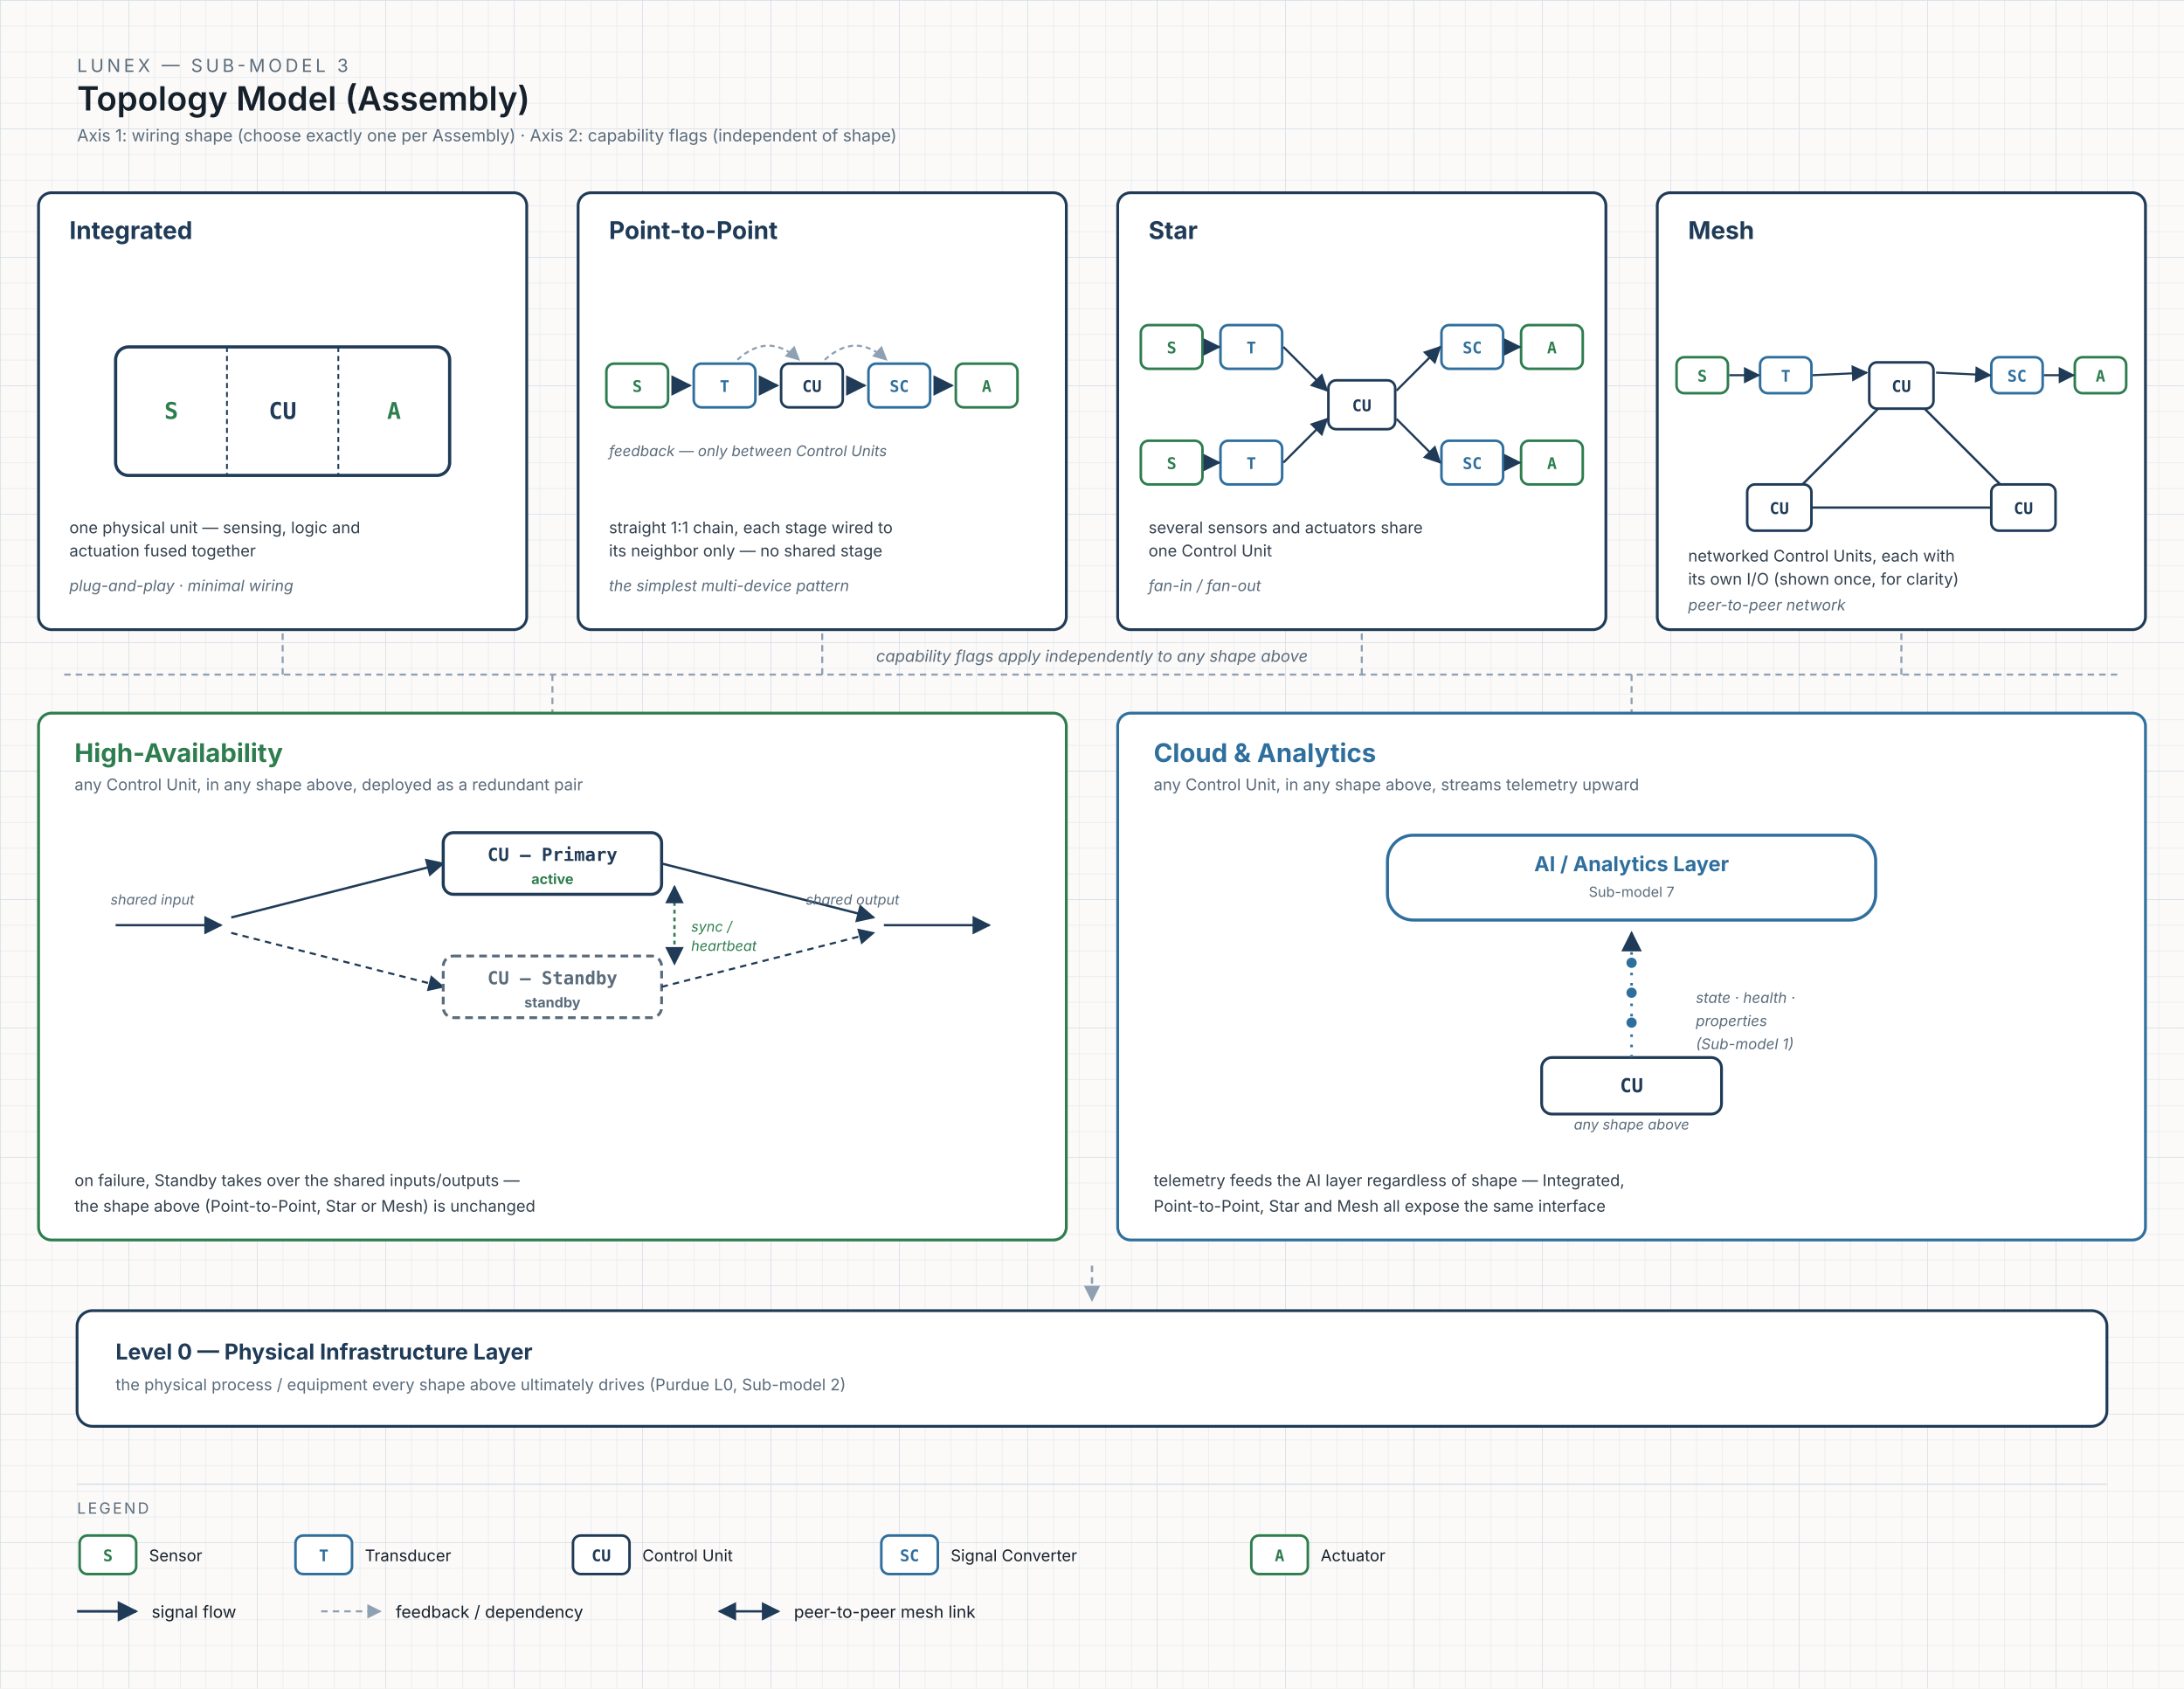
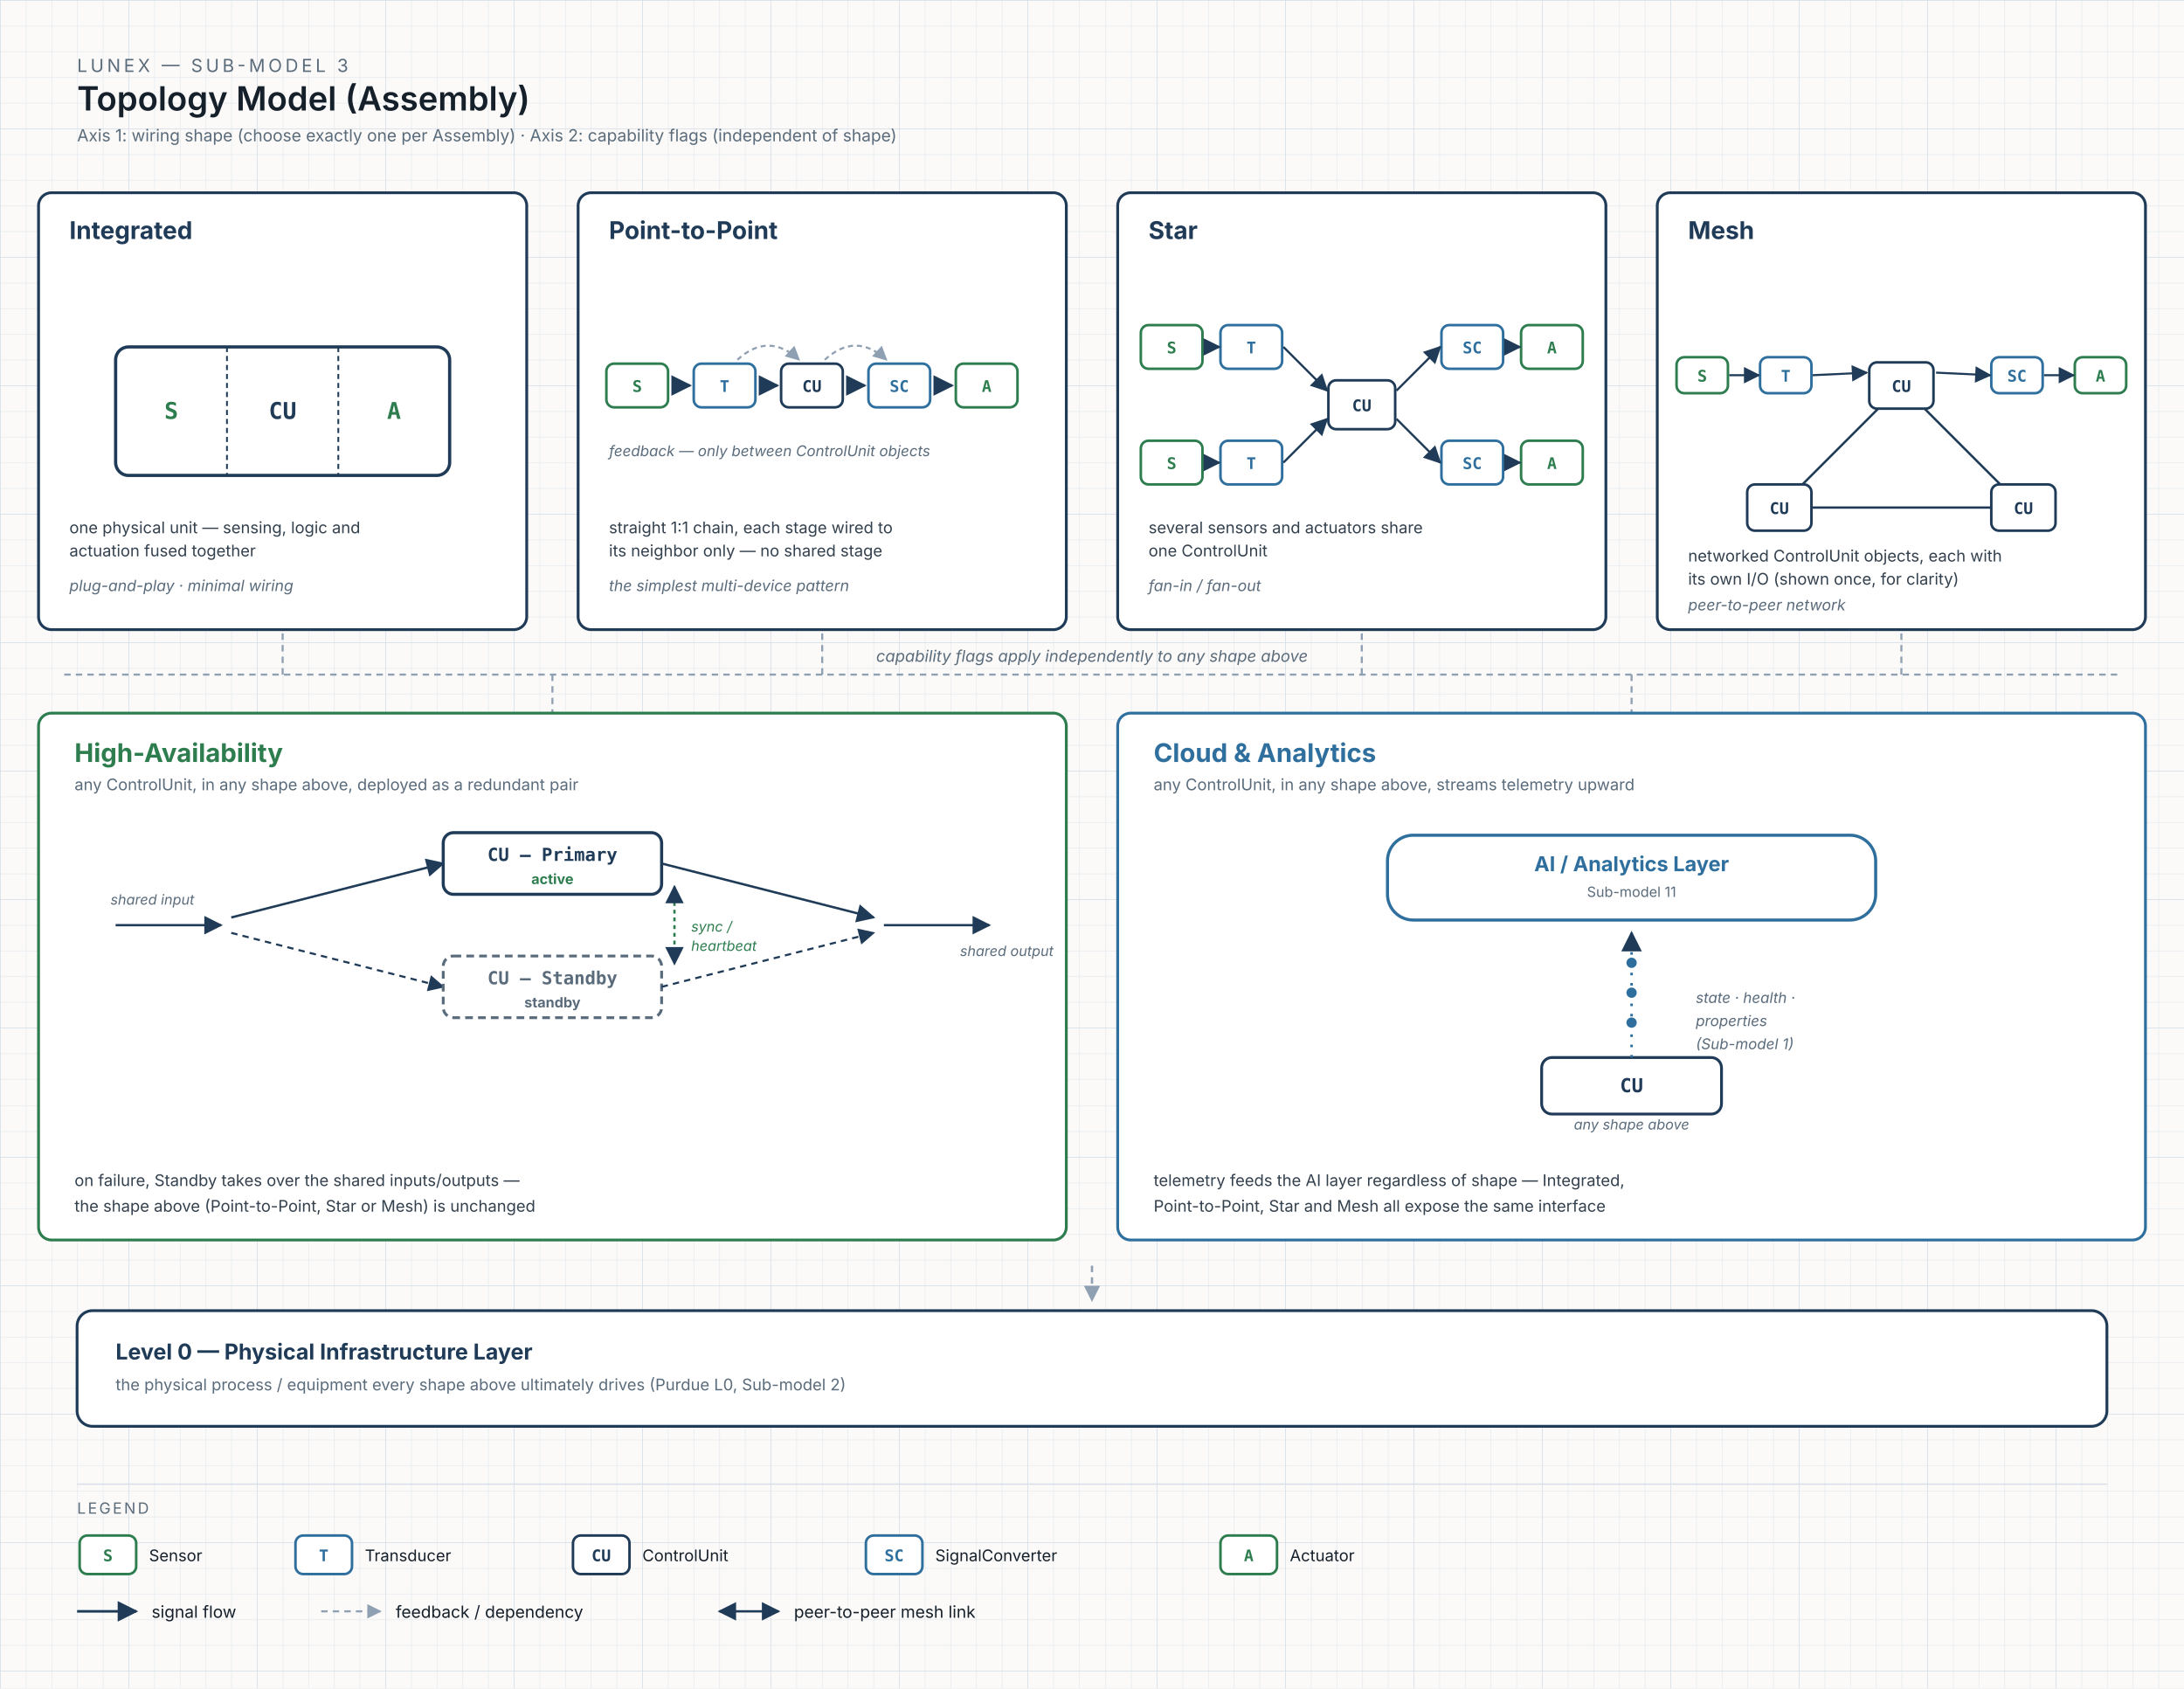
<svg xmlns="http://www.w3.org/2000/svg" viewBox="0 0 1700 1314" width="1700" height="1314" font-family="Inter, Segoe UI, Helvetica Neue, Arial, sans-serif">
  <defs>
    <pattern id="grid" width="20" height="20" patternUnits="userSpaceOnUse">
      <path d="M20 0H0V20" fill="none" stroke="#E6EBF0" stroke-width="1" />
    </pattern>
    <pattern id="grid5" width="100" height="100" patternUnits="userSpaceOnUse">
      <rect width="100" height="100" fill="url(#grid)" />
      <path d="M100 0H0V100" fill="none" stroke="#D6DEE7" stroke-width="1" />
    </pattern>
    <marker id="tri-navy" viewBox="0 0 10 10" refX="9" refY="5" markerWidth="8" markerHeight="8" orient="auto-start-reverse">
      <path d="M0 0 L10 5 L0 10 Z" fill="#1F3B57" />
    </marker>
    <marker id="tri-gray" viewBox="0 0 10 10" refX="9" refY="5" markerWidth="7" markerHeight="7" orient="auto-start-reverse">
      <path d="M0 0 L10 5 L0 10 Z" fill="#8FA0B3" />
    </marker>
    <marker id="tri-open" viewBox="0 0 12 12" refX="10" refY="6" markerWidth="9" markerHeight="9" orient="auto-start-reverse">
      <path d="M0 0 L12 6 L0 12 Z" fill="#FFFFFF" stroke="#1F3B57" stroke-width="1.3" />
    </marker>
  </defs>
  <rect width="1700" height="1314" fill="#FBFAF8" />
  <rect width="1700" height="1314" fill="url(#grid5)" />
  <text x="60" y="56" font-size="14" font-weight="400" fill="#5A6B7B" text-anchor="start" letter-spacing="2.5">LUNEX — SUB-MODEL 3</text>
  <text x="60" y="86" font-size="26" font-weight="600" fill="#16202B" text-anchor="start">Topology Model (Assembly)</text>
  <text x="60" y="110" font-size="13" font-weight="400" fill="#5A6B7B" text-anchor="start">Axis 1: wiring shape (choose exactly one per Assembly)  ·  Axis 2: capability flags (independent of shape)</text>
  <rect x="30" y="150" width="380" height="340" rx="10" fill="#FFFFFF" stroke="#1F3B57" stroke-width="2.2" />
  <text x="54" y="186" font-size="19" font-weight="700" fill="#1F3B57" text-anchor="start">Integrated</text>
  <rect x="90" y="270" width="260" height="100" rx="10" fill="#FFFFFF" stroke="#1F3B57" stroke-width="2.5" />
  <line x1="176.667" y1="270" x2="176.667" y2="370" stroke="#1F3B57" stroke-width="1.4" stroke-dasharray="4,3" />
  <line x1="263.333" y1="270" x2="263.333" y2="370" stroke="#1F3B57" stroke-width="1.4" stroke-dasharray="4,3" />
  <text x="133.333" y="326.0" font-size="18" font-weight="700" fill="#2E7D4F" text-anchor="middle" font-family="Consolas, Menlo, monospace">S</text>
  <text x="220" y="326.0" font-size="18" font-weight="700" fill="#1F3B57" text-anchor="middle" font-family="Consolas, Menlo, monospace">CU</text>
  <text x="306.667" y="326.0" font-size="18" font-weight="700" fill="#2E7D4F" text-anchor="middle" font-family="Consolas, Menlo, monospace">A</text>
  <text x="54" y="415" font-size="12.5" font-weight="400" fill="#33404D" text-anchor="start">one physical unit — sensing, logic and</text>
  <text x="54" y="433" font-size="12.5" font-weight="400" fill="#33404D" text-anchor="start">actuation fused together</text>
  <text x="54" y="460" font-size="12" font-weight="400" fill="#5A6B7B" text-anchor="start" font-style="italic">plug-and-play · minimal wiring</text>
  <rect x="450" y="150" width="380" height="340" rx="10" fill="#FFFFFF" stroke="#1F3B57" stroke-width="2.2" />
  <text x="474" y="186" font-size="19" font-weight="700" fill="#1F3B57" text-anchor="start">Point-to-Point</text>
  <rect x="472.0" y="283.0" width="48" height="34" rx="6" fill="#FFFFFF" stroke="#2E7D4F" stroke-width="2" />
  <text x="496" y="305" font-size="12.5" font-weight="700" fill="#2E7D4F" text-anchor="middle" font-family="Consolas, Menlo, monospace">S</text>
  <line x1="523" y1="300" x2="537" y2="300" stroke="#1F3B57" stroke-width="2" marker-end="url(#tri-navy)" />
  <rect x="540.0" y="283.0" width="48" height="34" rx="6" fill="#FFFFFF" stroke="#2F6F9E" stroke-width="2" />
  <text x="564" y="305" font-size="12.5" font-weight="700" fill="#2F6F9E" text-anchor="middle" font-family="Consolas, Menlo, monospace">T</text>
  <line x1="591" y1="300" x2="605" y2="300" stroke="#1F3B57" stroke-width="2" marker-end="url(#tri-navy)" />
  <rect x="608.0" y="283.0" width="48" height="34" rx="6" fill="#FFFFFF" stroke="#1F3B57" stroke-width="2" />
  <text x="632" y="305" font-size="12.5" font-weight="700" fill="#1F3B57" text-anchor="middle" font-family="Consolas, Menlo, monospace">CU</text>
  <line x1="659" y1="300" x2="673" y2="300" stroke="#1F3B57" stroke-width="2" marker-end="url(#tri-navy)" />
  <rect x="676.0" y="283.0" width="48" height="34" rx="6" fill="#FFFFFF" stroke="#2F6F9E" stroke-width="2" />
  <text x="700" y="305" font-size="12.5" font-weight="700" fill="#2F6F9E" text-anchor="middle" font-family="Consolas, Menlo, monospace">SC</text>
  <line x1="727" y1="300" x2="741" y2="300" stroke="#1F3B57" stroke-width="2" marker-end="url(#tri-navy)" />
  <rect x="744.0" y="283.0" width="48" height="34" rx="6" fill="#FFFFFF" stroke="#2E7D4F" stroke-width="2" />
  <text x="768" y="305" font-size="12.5" font-weight="700" fill="#2E7D4F" text-anchor="middle" font-family="Consolas, Menlo, monospace">A</text>
  <path d="M 574 280 Q 598.0 258, 622 280" fill="none" stroke="#8FA0B3" stroke-width="1.6" marker-end="url(#tri-gray)" stroke-dasharray="4,3" />
  <path d="M 642 280 Q 666.0 258, 690 280" fill="none" stroke="#8FA0B3" stroke-width="1.6" marker-end="url(#tri-gray)" stroke-dasharray="4,3" />
-   <text x="474" y="355" font-size="11.5" font-weight="400" fill="#5A6B7B" text-anchor="start" font-style="italic">feedback — only between Control Units</text>
+   <text x="474" y="355" font-size="11.5" font-weight="400" fill="#5A6B7B" text-anchor="start" font-style="italic">feedback — only between ControlUnit objects</text>
  <text x="474" y="415" font-size="12.5" font-weight="400" fill="#33404D" text-anchor="start">straight 1:1 chain, each stage wired to</text>
  <text x="474" y="433" font-size="12.5" font-weight="400" fill="#33404D" text-anchor="start">its neighbor only — no shared stage</text>
  <text x="474" y="460" font-size="12" font-weight="400" fill="#5A6B7B" text-anchor="start" font-style="italic">the simplest multi-device pattern</text>
  <rect x="870" y="150" width="380" height="340" rx="10" fill="#FFFFFF" stroke="#1F3B57" stroke-width="2.2" />
  <text x="894" y="186" font-size="19" font-weight="700" fill="#1F3B57" text-anchor="start">Star</text>
  <rect x="1034.0" y="296.0" width="52" height="38" rx="6" fill="#FFFFFF" stroke="#1F3B57" stroke-width="2" />
  <text x="1060.0" y="320" font-size="12.5" font-weight="700" fill="#1F3B57" text-anchor="middle" font-family="Consolas, Menlo, monospace">CU</text>
  <rect x="888.0" y="253.0" width="48" height="34" rx="6" fill="#FFFFFF" stroke="#2E7D4F" stroke-width="2" />
  <text x="912" y="275" font-size="12.5" font-weight="700" fill="#2E7D4F" text-anchor="middle" font-family="Consolas, Menlo, monospace">S</text>
  <rect x="950.0" y="253.0" width="48" height="34" rx="6" fill="#FFFFFF" stroke="#2F6F9E" stroke-width="2" />
  <text x="974" y="275" font-size="12.5" font-weight="700" fill="#2F6F9E" text-anchor="middle" font-family="Consolas, Menlo, monospace">T</text>
  <line x1="937" y1="270" x2="949" y2="270" stroke="#1F3B57" stroke-width="1.7" marker-end="url(#tri-navy)" />
  <line x1="999" y1="270" x2="1033.0" y2="304" stroke="#1F3B57" stroke-width="1.7" marker-end="url(#tri-navy)" />
  <rect x="888.0" y="343.0" width="48" height="34" rx="6" fill="#FFFFFF" stroke="#2E7D4F" stroke-width="2" />
  <text x="912" y="365" font-size="12.5" font-weight="700" fill="#2E7D4F" text-anchor="middle" font-family="Consolas, Menlo, monospace">S</text>
  <rect x="950.0" y="343.0" width="48" height="34" rx="6" fill="#FFFFFF" stroke="#2F6F9E" stroke-width="2" />
  <text x="974" y="365" font-size="12.5" font-weight="700" fill="#2F6F9E" text-anchor="middle" font-family="Consolas, Menlo, monospace">T</text>
  <line x1="937" y1="360" x2="949" y2="360" stroke="#1F3B57" stroke-width="1.7" marker-end="url(#tri-navy)" />
  <line x1="999" y1="360" x2="1033.0" y2="326" stroke="#1F3B57" stroke-width="1.7" marker-end="url(#tri-navy)" />
  <rect x="1122.0" y="253.0" width="48" height="34" rx="6" fill="#FFFFFF" stroke="#2F6F9E" stroke-width="2" />
  <text x="1146" y="275" font-size="12.5" font-weight="700" fill="#2F6F9E" text-anchor="middle" font-family="Consolas, Menlo, monospace">SC</text>
  <rect x="1184.0" y="253.0" width="48" height="34" rx="6" fill="#FFFFFF" stroke="#2E7D4F" stroke-width="2" />
  <text x="1208" y="275" font-size="12.5" font-weight="700" fill="#2E7D4F" text-anchor="middle" font-family="Consolas, Menlo, monospace">A</text>
  <line x1="1087.0" y1="304" x2="1121" y2="270" stroke="#1F3B57" stroke-width="1.7" marker-end="url(#tri-navy)" />
  <line x1="1171" y1="270" x2="1183" y2="270" stroke="#1F3B57" stroke-width="1.7" marker-end="url(#tri-navy)" />
  <rect x="1122.0" y="343.0" width="48" height="34" rx="6" fill="#FFFFFF" stroke="#2F6F9E" stroke-width="2" />
  <text x="1146" y="365" font-size="12.5" font-weight="700" fill="#2F6F9E" text-anchor="middle" font-family="Consolas, Menlo, monospace">SC</text>
  <rect x="1184.0" y="343.0" width="48" height="34" rx="6" fill="#FFFFFF" stroke="#2E7D4F" stroke-width="2" />
  <text x="1208" y="365" font-size="12.5" font-weight="700" fill="#2E7D4F" text-anchor="middle" font-family="Consolas, Menlo, monospace">A</text>
  <line x1="1087.0" y1="326" x2="1121" y2="360" stroke="#1F3B57" stroke-width="1.7" marker-end="url(#tri-navy)" />
  <line x1="1171" y1="360" x2="1183" y2="360" stroke="#1F3B57" stroke-width="1.7" marker-end="url(#tri-navy)" />
  <text x="894" y="415" font-size="12.5" font-weight="400" fill="#33404D" text-anchor="start">several sensors and actuators share</text>
-   <text x="894" y="433" font-size="12.5" font-weight="400" fill="#33404D" text-anchor="start">one Control Unit</text>
+   <text x="894" y="433" font-size="12.5" font-weight="400" fill="#33404D" text-anchor="start">one ControlUnit</text>
  <text x="894" y="460" font-size="12" font-weight="400" fill="#5A6B7B" text-anchor="start" font-style="italic">fan-in / fan-out</text>
  <rect x="1290" y="150" width="380" height="340" rx="10" fill="#FFFFFF" stroke="#1F3B57" stroke-width="2.2" />
  <text x="1314" y="186" font-size="19" font-weight="700" fill="#1F3B57" text-anchor="start">Mesh</text>
  <line x1="1480.0" y1="300" x2="1385" y2="395" stroke="#1F3B57" stroke-width="1.8" marker-end="url(#tri-navy)" marker-start="url(#tri-navy)" />
  <line x1="1480.0" y1="300" x2="1575" y2="395" stroke="#1F3B57" stroke-width="1.8" marker-end="url(#tri-navy)" marker-start="url(#tri-navy)" />
  <line x1="1385" y1="395" x2="1575" y2="395" stroke="#1F3B57" stroke-width="1.8" marker-end="url(#tri-navy)" marker-start="url(#tri-navy)" />
  <rect x="1455.0" y="282.0" width="50" height="36" rx="6" fill="#FFFFFF" stroke="#1F3B57" stroke-width="2" />
  <text x="1480.0" y="305" font-size="12.5" font-weight="700" fill="#1F3B57" text-anchor="middle" font-family="Consolas, Menlo, monospace">CU</text>
  <rect x="1360.0" y="377.0" width="50" height="36" rx="6" fill="#FFFFFF" stroke="#1F3B57" stroke-width="2" />
  <text x="1385" y="400" font-size="12.5" font-weight="700" fill="#1F3B57" text-anchor="middle" font-family="Consolas, Menlo, monospace">CU</text>
  <rect x="1550.0" y="377.0" width="50" height="36" rx="6" fill="#FFFFFF" stroke="#1F3B57" stroke-width="2" />
  <text x="1575" y="400" font-size="12.5" font-weight="700" fill="#1F3B57" text-anchor="middle" font-family="Consolas, Menlo, monospace">CU</text>
  <rect x="1305.0" y="278.0" width="40" height="28" rx="6" fill="#FFFFFF" stroke="#2E7D4F" stroke-width="2" />
  <text x="1325.0" y="297" font-size="12.5" font-weight="700" fill="#2E7D4F" text-anchor="middle" font-family="Consolas, Menlo, monospace">S</text>
  <rect x="1370.0" y="278.0" width="40" height="28" rx="6" fill="#FFFFFF" stroke="#2F6F9E" stroke-width="2" />
  <text x="1390.0" y="297" font-size="12.5" font-weight="700" fill="#2F6F9E" text-anchor="middle" font-family="Consolas, Menlo, monospace">T</text>
  <rect x="1550.0" y="278.0" width="40" height="28" rx="6" fill="#FFFFFF" stroke="#2F6F9E" stroke-width="2" />
  <text x="1570.0" y="297" font-size="12.5" font-weight="700" fill="#2F6F9E" text-anchor="middle" font-family="Consolas, Menlo, monospace">SC</text>
  <rect x="1615.0" y="278.0" width="40" height="28" rx="6" fill="#FFFFFF" stroke="#2E7D4F" stroke-width="2" />
  <text x="1635.0" y="297" font-size="12.5" font-weight="700" fill="#2E7D4F" text-anchor="middle" font-family="Consolas, Menlo, monospace">A</text>
  <line x1="1346.0" y1="292" x2="1369.0" y2="292" stroke="#1F3B57" stroke-width="1.6" marker-end="url(#tri-navy)" />
  <line x1="1411.0" y1="292" x2="1453.0" y2="290" stroke="#1F3B57" stroke-width="1.6" marker-end="url(#tri-navy)" />
  <line x1="1507.0" y1="290" x2="1549.0" y2="292" stroke="#1F3B57" stroke-width="1.6" marker-end="url(#tri-navy)" />
  <line x1="1591.0" y1="292" x2="1614.0" y2="292" stroke="#1F3B57" stroke-width="1.6" marker-end="url(#tri-navy)" />
-   <text x="1314" y="437" font-size="12.5" font-weight="400" fill="#33404D" text-anchor="start">networked Control Units, each with</text>
+   <text x="1314" y="437" font-size="12.5" font-weight="400" fill="#33404D" text-anchor="start">networked ControlUnit objects, each with</text>
  <text x="1314" y="455" font-size="12.5" font-weight="400" fill="#33404D" text-anchor="start">its own I/O (shown once, for clarity)</text>
  <text x="1314" y="475" font-size="12" font-weight="400" fill="#5A6B7B" text-anchor="start" font-style="italic">peer-to-peer network</text>
  <path d="M 50 525 L 1650 525" fill="none" stroke="#8FA0B3" stroke-width="1.6" stroke-dasharray="5,4" />
  <path d="M 220.0 525 L 220.0 490" fill="none" stroke="#8FA0B3" stroke-width="1.6" stroke-dasharray="5,4" />
  <path d="M 640.0 525 L 640.0 490" fill="none" stroke="#8FA0B3" stroke-width="1.6" stroke-dasharray="5,4" />
  <path d="M 1060.0 525 L 1060.0 490" fill="none" stroke="#8FA0B3" stroke-width="1.6" stroke-dasharray="5,4" />
  <path d="M 1480.0 525 L 1480.0 490" fill="none" stroke="#8FA0B3" stroke-width="1.6" stroke-dasharray="5,4" />
  <text x="850.0" y="515" font-size="12.5" font-weight="400" fill="#5A6B7B" text-anchor="middle" font-style="italic">capability flags apply independently to any shape above</text>
  <path d="M 430.0 525 L 430.0 555" fill="none" stroke="#8FA0B3" stroke-width="1.6" stroke-dasharray="5,4" />
  <path d="M 1270.0 525 L 1270.0 555" fill="none" stroke="#8FA0B3" stroke-width="1.6" stroke-dasharray="5,4" />
  <rect x="30" y="555" width="800" height="410" rx="10" fill="#FFFFFF" stroke="#2E7D4F" stroke-width="2.2" />
  <text x="58" y="593" font-size="20" font-weight="700" fill="#2E7D4F" text-anchor="start">High-Availability</text>
-   <text x="58" y="615" font-size="12.5" font-weight="400" fill="#5A6B7B" text-anchor="start">any Control Unit, in any shape above, deployed as a redundant pair</text>
+   <text x="58" y="615" font-size="12.5" font-weight="400" fill="#5A6B7B" text-anchor="start">any ControlUnit, in any shape above, deployed as a redundant pair</text>
  <line x1="90" y1="720" x2="172" y2="720" stroke="#1F3B57" stroke-width="1.8" marker-end="url(#tri-navy)" />
  <text x="86" y="704" font-size="11" font-weight="400" fill="#5A6B7B" text-anchor="start" font-style="italic">shared input</text>
  <line x1="180" y1="714" x2="345.0" y2="672" stroke="#1F3B57" stroke-width="1.8" marker-end="url(#tri-navy)" />
  <line x1="180" y1="726" x2="345.0" y2="768" stroke="#1F3B57" stroke-width="1.6" marker-end="url(#tri-navy)" stroke-dasharray="5,4" />
  <rect x="345.0" y="648" width="170" height="48" rx="8" fill="#FFFFFF" stroke="#1F3B57" stroke-width="2.4" />
  <text x="430.0" y="670" font-size="14" font-weight="700" fill="#1F3B57" text-anchor="middle" font-family="Consolas, Menlo, monospace">CU — Primary</text>
  <text x="430.0" y="688" font-size="11" font-weight="700" fill="#2E7D4F" text-anchor="middle">active</text>
  <rect x="345.0" y="744" width="170" height="48" rx="8" fill="#FFFFFF" stroke="#5A6B7B" stroke-width="2.2" stroke-dasharray="6,4" />
  <text x="430.0" y="766" font-size="14" font-weight="700" fill="#5A6B7B" text-anchor="middle" font-family="Consolas, Menlo, monospace">CU — Standby</text>
  <text x="430.0" y="784" font-size="11" font-weight="700" fill="#5A6B7B" text-anchor="middle">standby</text>
  <path d="M 525.0 690 L 525.0 750" fill="none" stroke="#2E7D4F" stroke-width="1.8" marker-end="url(#tri-navy)" marker-start="url(#tri-navy)" stroke-dasharray="3,3" />
  <text x="538.0" y="725" font-size="11" font-weight="400" fill="#2E7D4F" text-anchor="start" font-style="italic">sync /</text>
  <text x="538.0" y="740" font-size="11" font-weight="400" fill="#2E7D4F" text-anchor="start" font-style="italic">heartbeat</text>
  <line x1="515.0" y1="672" x2="680" y2="714" stroke="#1F3B57" stroke-width="1.8" marker-end="url(#tri-navy)" />
  <line x1="515.0" y1="768" x2="680" y2="726" stroke="#1F3B57" stroke-width="1.6" marker-end="url(#tri-navy)" stroke-dasharray="5,4" />
  <line x1="688" y1="720" x2="770" y2="720" stroke="#1F3B57" stroke-width="1.8" marker-end="url(#tri-navy)" />
-   <text x="700" y="704" font-size="11" font-weight="400" fill="#5A6B7B" text-anchor="end" font-style="italic">shared output</text>
+   <text x="820" y="744" font-size="11" font-weight="400" fill="#5A6B7B" text-anchor="end" font-style="italic">shared output</text>
  <text x="58" y="923" font-size="12.5" font-weight="400" fill="#33404D" text-anchor="start">on failure, Standby takes over the shared inputs/outputs —</text>
  <text x="58" y="943" font-size="12.5" font-weight="400" fill="#33404D" text-anchor="start">the shape above (Point-to-Point, Star or Mesh) is unchanged</text>
  <rect x="870" y="555" width="800" height="410" rx="10" fill="#FFFFFF" stroke="#2F6F9E" stroke-width="2.2" />
  <text x="898" y="593" font-size="20" font-weight="700" fill="#2F6F9E" text-anchor="start">Cloud &amp; Analytics</text>
-   <text x="898" y="615" font-size="12.5" font-weight="400" fill="#5A6B7B" text-anchor="start">any Control Unit, in any shape above, streams telemetry upward</text>
+   <text x="898" y="615" font-size="12.5" font-weight="400" fill="#5A6B7B" text-anchor="start">any ControlUnit, in any shape above, streams telemetry upward</text>
  <rect x="1200.0" y="823" width="140" height="44" rx="8" fill="#FFFFFF" stroke="#1F3B57" stroke-width="2.2" />
  <text x="1270.0" y="850" font-size="15" font-weight="700" fill="#1F3B57" text-anchor="middle" font-family="Consolas, Menlo, monospace">CU</text>
  <text x="1270.0" y="879" font-size="11" font-weight="400" fill="#5A6B7B" text-anchor="middle" font-style="italic">any shape above</text>
  <rect x="1080.0" y="650" width="380" height="66" rx="20" fill="#FFFFFF" stroke="#2F6F9E" stroke-width="2.4" />
  <text x="1270.0" y="678" font-size="16" font-weight="700" fill="#2F6F9E" text-anchor="middle">AI / Analytics Layer</text>
-   <text x="1270.0" y="698" font-size="11" font-weight="400" fill="#5A6B7B" text-anchor="middle">Sub-model 7</text>
+   <text x="1270.0" y="698" font-size="11" font-weight="400" fill="#5A6B7B" text-anchor="middle">Sub-model 11</text>
  <path d="M 1270.0 823 L 1270.0 726" fill="none" stroke="#2F6F9E" stroke-width="2" marker-end="url(#tri-navy)" stroke-dasharray="2,6" />
  <circle cx="1270.0" cy="795.84" r="4" fill="#2F6F9E" />
  <circle cx="1270.0" cy="772.56" r="4" fill="#2F6F9E" />
  <circle cx="1270.0" cy="749.28" r="4" fill="#2F6F9E" />
  <text x="1320.0" y="780.5" font-size="11.5" font-weight="400" fill="#5A6B7B" text-anchor="start" font-style="italic">state · health ·</text>
  <text x="1320.0" y="798.5" font-size="11.5" font-weight="400" fill="#5A6B7B" text-anchor="start" font-style="italic">properties</text>
  <text x="1320.0" y="816.5" font-size="11.5" font-weight="400" fill="#5A6B7B" text-anchor="start" font-style="italic">(Sub-model 1)</text>
  <text x="898" y="923" font-size="12.5" font-weight="400" fill="#33404D" text-anchor="start">telemetry feeds the AI layer regardless of shape — Integrated,</text>
  <text x="898" y="943" font-size="12.5" font-weight="400" fill="#33404D" text-anchor="start">Point-to-Point, Star and Mesh all expose the same interface</text>
  <line x1="850.0" y1="985" x2="850.0" y2="1012" stroke="#8FA0B3" stroke-width="1.8" marker-end="url(#tri-gray)" stroke-dasharray="5,4" />
  <rect x="60" y="1020" width="1580" height="90" rx="12" fill="#FFFFFF" stroke="#1F3B57" stroke-width="2.2" />
  <text x="90" y="1058" font-size="17" font-weight="700" fill="#1F3B57" text-anchor="start">Level 0 — Physical Infrastructure Layer</text>
  <text x="90" y="1082" font-size="12.5" font-weight="400" fill="#5A6B7B" text-anchor="start">the physical process / equipment every shape above ultimately drives (Purdue L0, Sub-model 2)</text>
  <line x1="60" y1="1155" x2="1640" y2="1155" stroke="#D6DEE7" stroke-width="1" />
  <text x="60" y="1178" font-size="12" font-weight="400" fill="#5A6B7B" text-anchor="start" letter-spacing="1.6">LEGEND</text>
  <rect x="62.0" y="1195.0" width="44" height="30" rx="6" fill="#FFFFFF" stroke="#2E7D4F" stroke-width="2" />
  <text x="84" y="1215" font-size="12.5" font-weight="700" fill="#2E7D4F" text-anchor="middle" font-family="Consolas, Menlo, monospace">S</text>
  <text x="116" y="1215" font-size="12.5" font-weight="400" fill="#16202B" text-anchor="start">Sensor</text>
  <rect x="230.0" y="1195.0" width="44" height="30" rx="6" fill="#FFFFFF" stroke="#2F6F9E" stroke-width="2" />
  <text x="252" y="1215" font-size="12.5" font-weight="700" fill="#2F6F9E" text-anchor="middle" font-family="Consolas, Menlo, monospace">T</text>
  <text x="284" y="1215" font-size="12.5" font-weight="400" fill="#16202B" text-anchor="start">Transducer</text>
  <rect x="446.0" y="1195.0" width="44" height="30" rx="6" fill="#FFFFFF" stroke="#1F3B57" stroke-width="2" />
  <text x="468" y="1215" font-size="12.5" font-weight="700" fill="#1F3B57" text-anchor="middle" font-family="Consolas, Menlo, monospace">CU</text>
-   <text x="500" y="1215" font-size="12.5" font-weight="400" fill="#16202B" text-anchor="start">Control Unit</text>
-   <rect x="686.0" y="1195.0" width="44" height="30" rx="6" fill="#FFFFFF" stroke="#2F6F9E" stroke-width="2" />
-   <text x="708" y="1215" font-size="12.5" font-weight="700" fill="#2F6F9E" text-anchor="middle" font-family="Consolas, Menlo, monospace">SC</text>
-   <text x="740" y="1215" font-size="12.5" font-weight="400" fill="#16202B" text-anchor="start">Signal Converter</text>
-   <rect x="974.0" y="1195.0" width="44" height="30" rx="6" fill="#FFFFFF" stroke="#2E7D4F" stroke-width="2" />
-   <text x="996" y="1215" font-size="12.5" font-weight="700" fill="#2E7D4F" text-anchor="middle" font-family="Consolas, Menlo, monospace">A</text>
-   <text x="1028" y="1215" font-size="12.5" font-weight="400" fill="#16202B" text-anchor="start">Actuator</text>
+   <text x="500" y="1215" font-size="12.5" font-weight="400" fill="#16202B" text-anchor="start">ControlUnit</text>
+   <rect x="674.0" y="1195.0" width="44" height="30" rx="6" fill="#FFFFFF" stroke="#2F6F9E" stroke-width="2" />
+   <text x="696" y="1215" font-size="12.5" font-weight="700" fill="#2F6F9E" text-anchor="middle" font-family="Consolas, Menlo, monospace">SC</text>
+   <text x="728" y="1215" font-size="12.5" font-weight="400" fill="#16202B" text-anchor="start">SignalConverter</text>
+   <rect x="950.0" y="1195.0" width="44" height="30" rx="6" fill="#FFFFFF" stroke="#2E7D4F" stroke-width="2" />
+   <text x="972" y="1215" font-size="12.5" font-weight="700" fill="#2E7D4F" text-anchor="middle" font-family="Consolas, Menlo, monospace">A</text>
+   <text x="1004" y="1215" font-size="12.5" font-weight="400" fill="#16202B" text-anchor="start">Actuator</text>
  <line x1="60" y1="1254" x2="106" y2="1254" stroke="#1F3B57" stroke-width="2" marker-end="url(#tri-navy)" />
  <text x="118" y="1259" font-size="13" font-weight="400" fill="#16202B" text-anchor="start">signal flow</text>
  <path d="M 250 1254 L 296 1254" fill="none" stroke="#8FA0B3" stroke-width="1.6" marker-end="url(#tri-gray)" stroke-dasharray="5,4" />
  <text x="308" y="1259" font-size="13" font-weight="400" fill="#16202B" text-anchor="start">feedback / dependency</text>
  <line x1="560" y1="1254" x2="606" y2="1254" stroke="#1F3B57" stroke-width="1.8" marker-end="url(#tri-navy)" marker-start="url(#tri-navy)" />
  <text x="618" y="1259" font-size="13" font-weight="400" fill="#16202B" text-anchor="start">peer-to-peer mesh link</text>
</svg>
